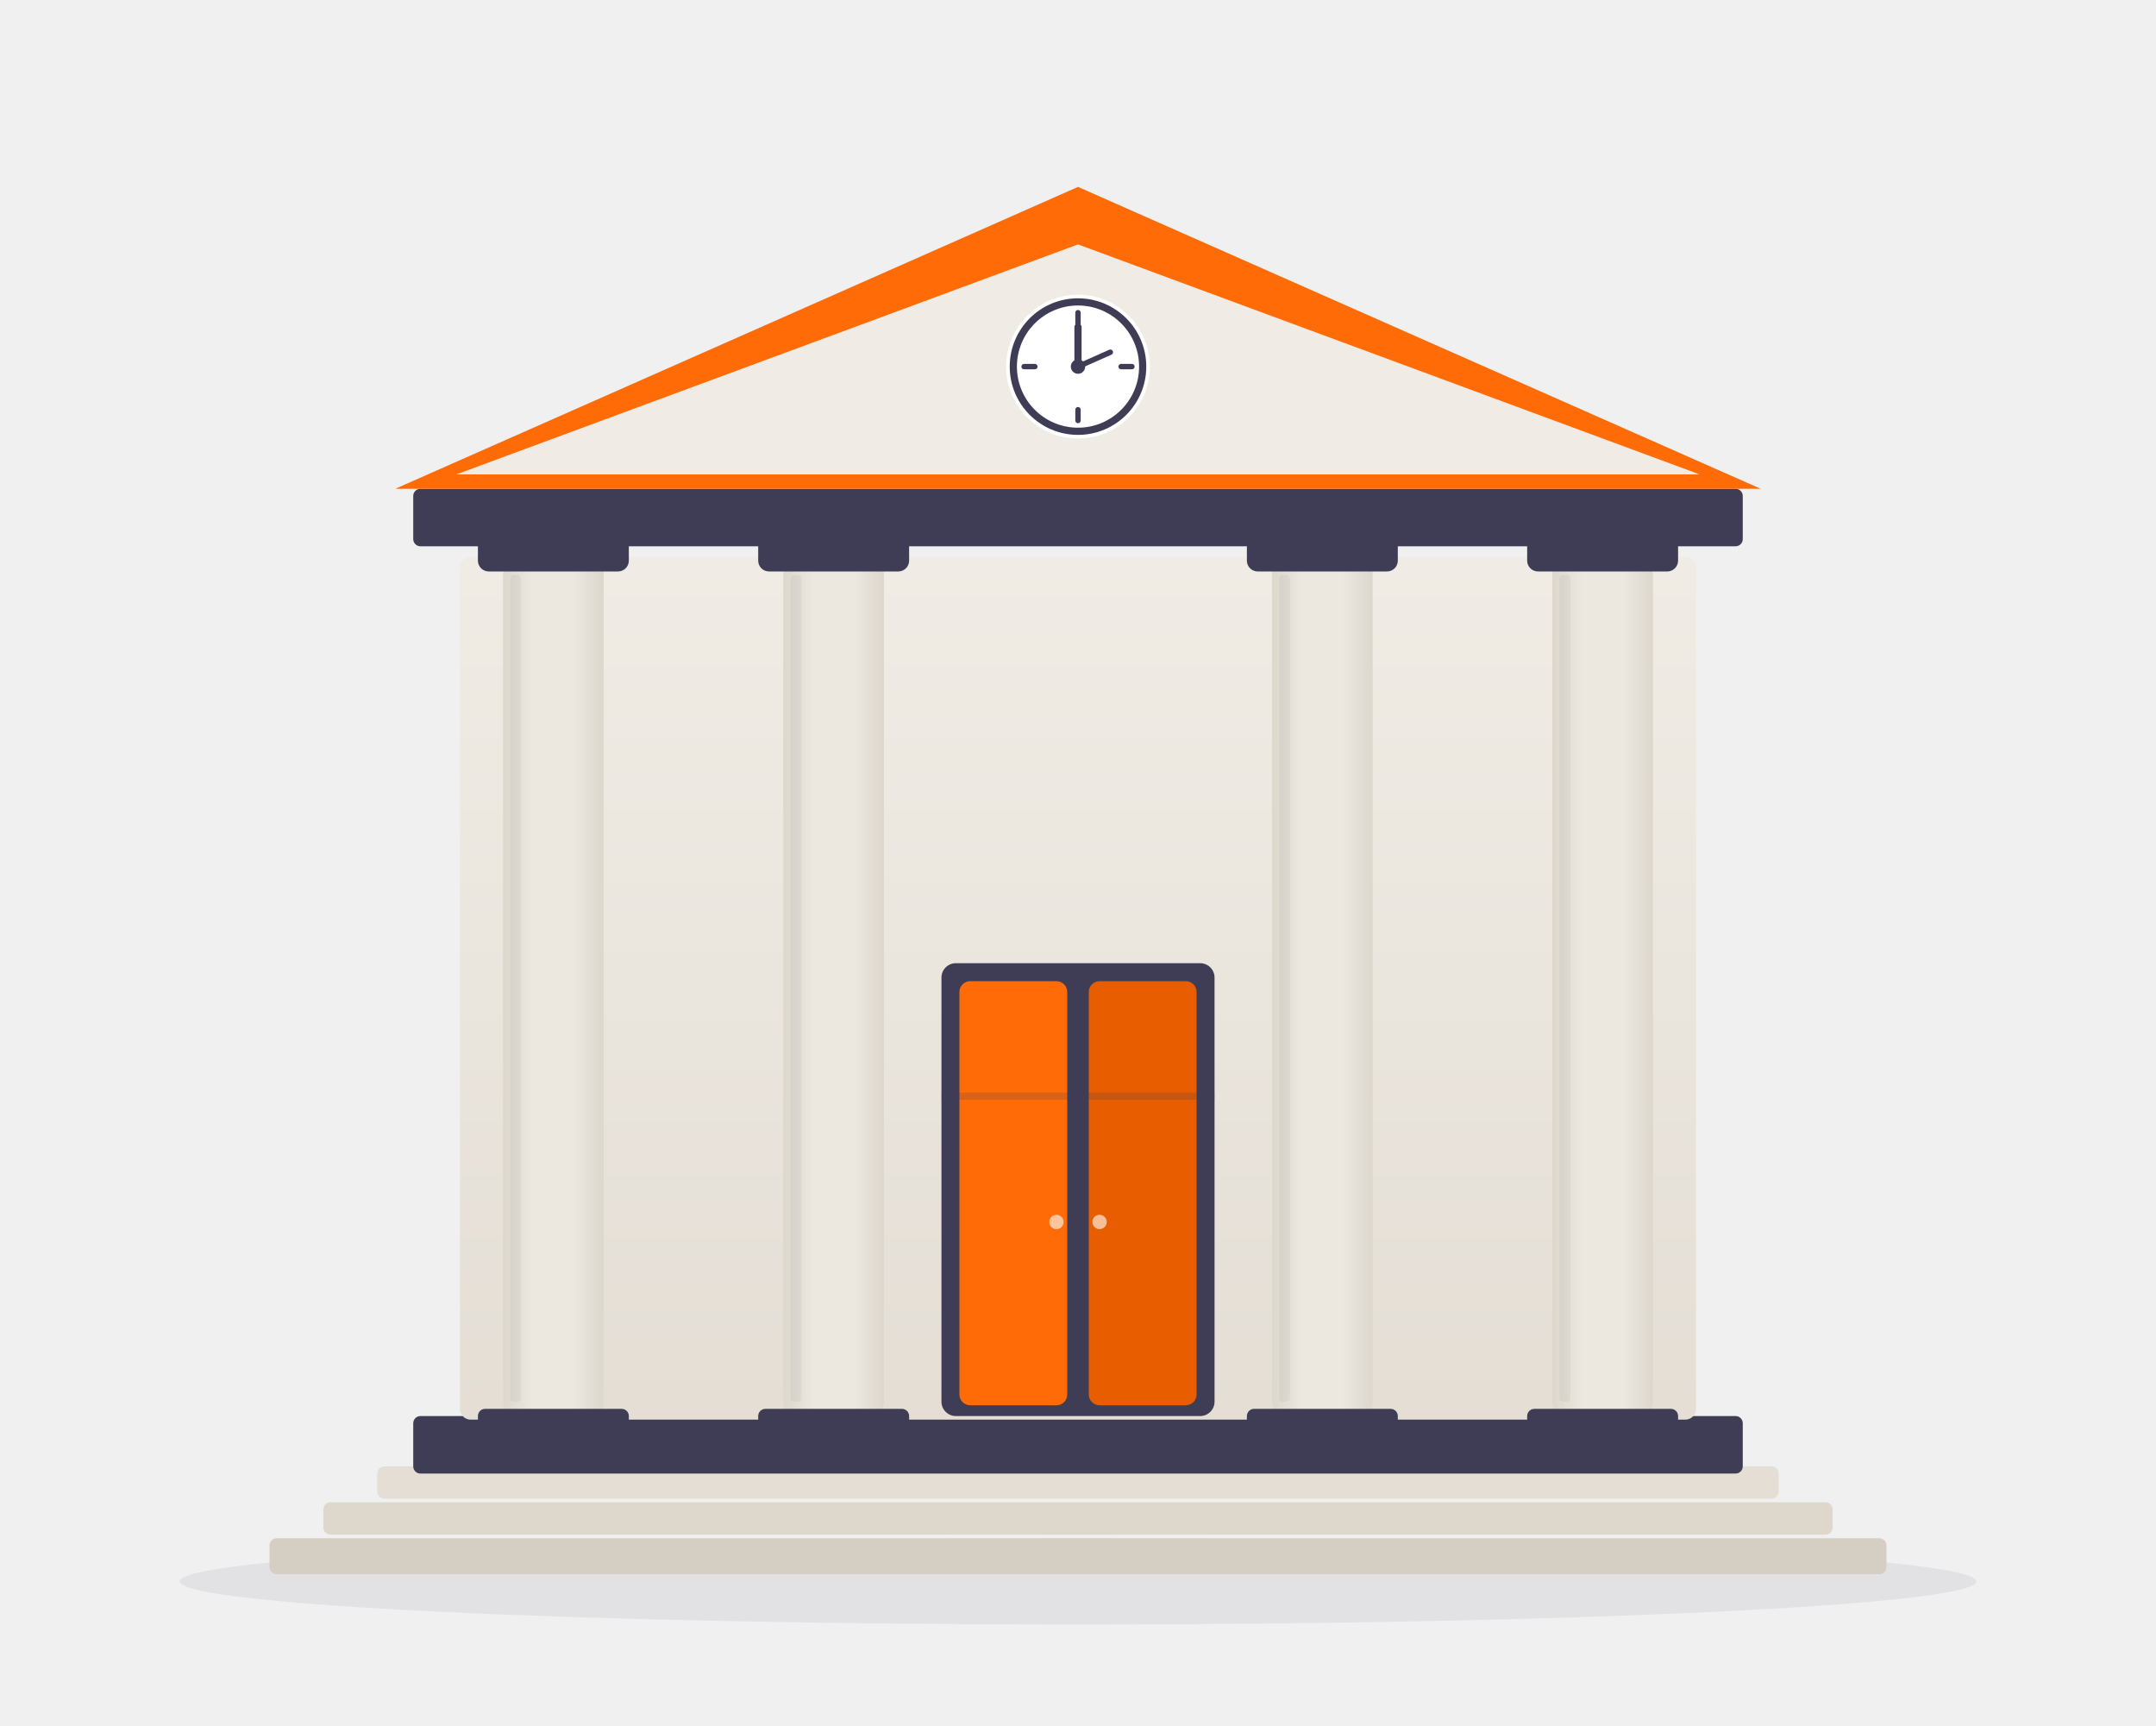
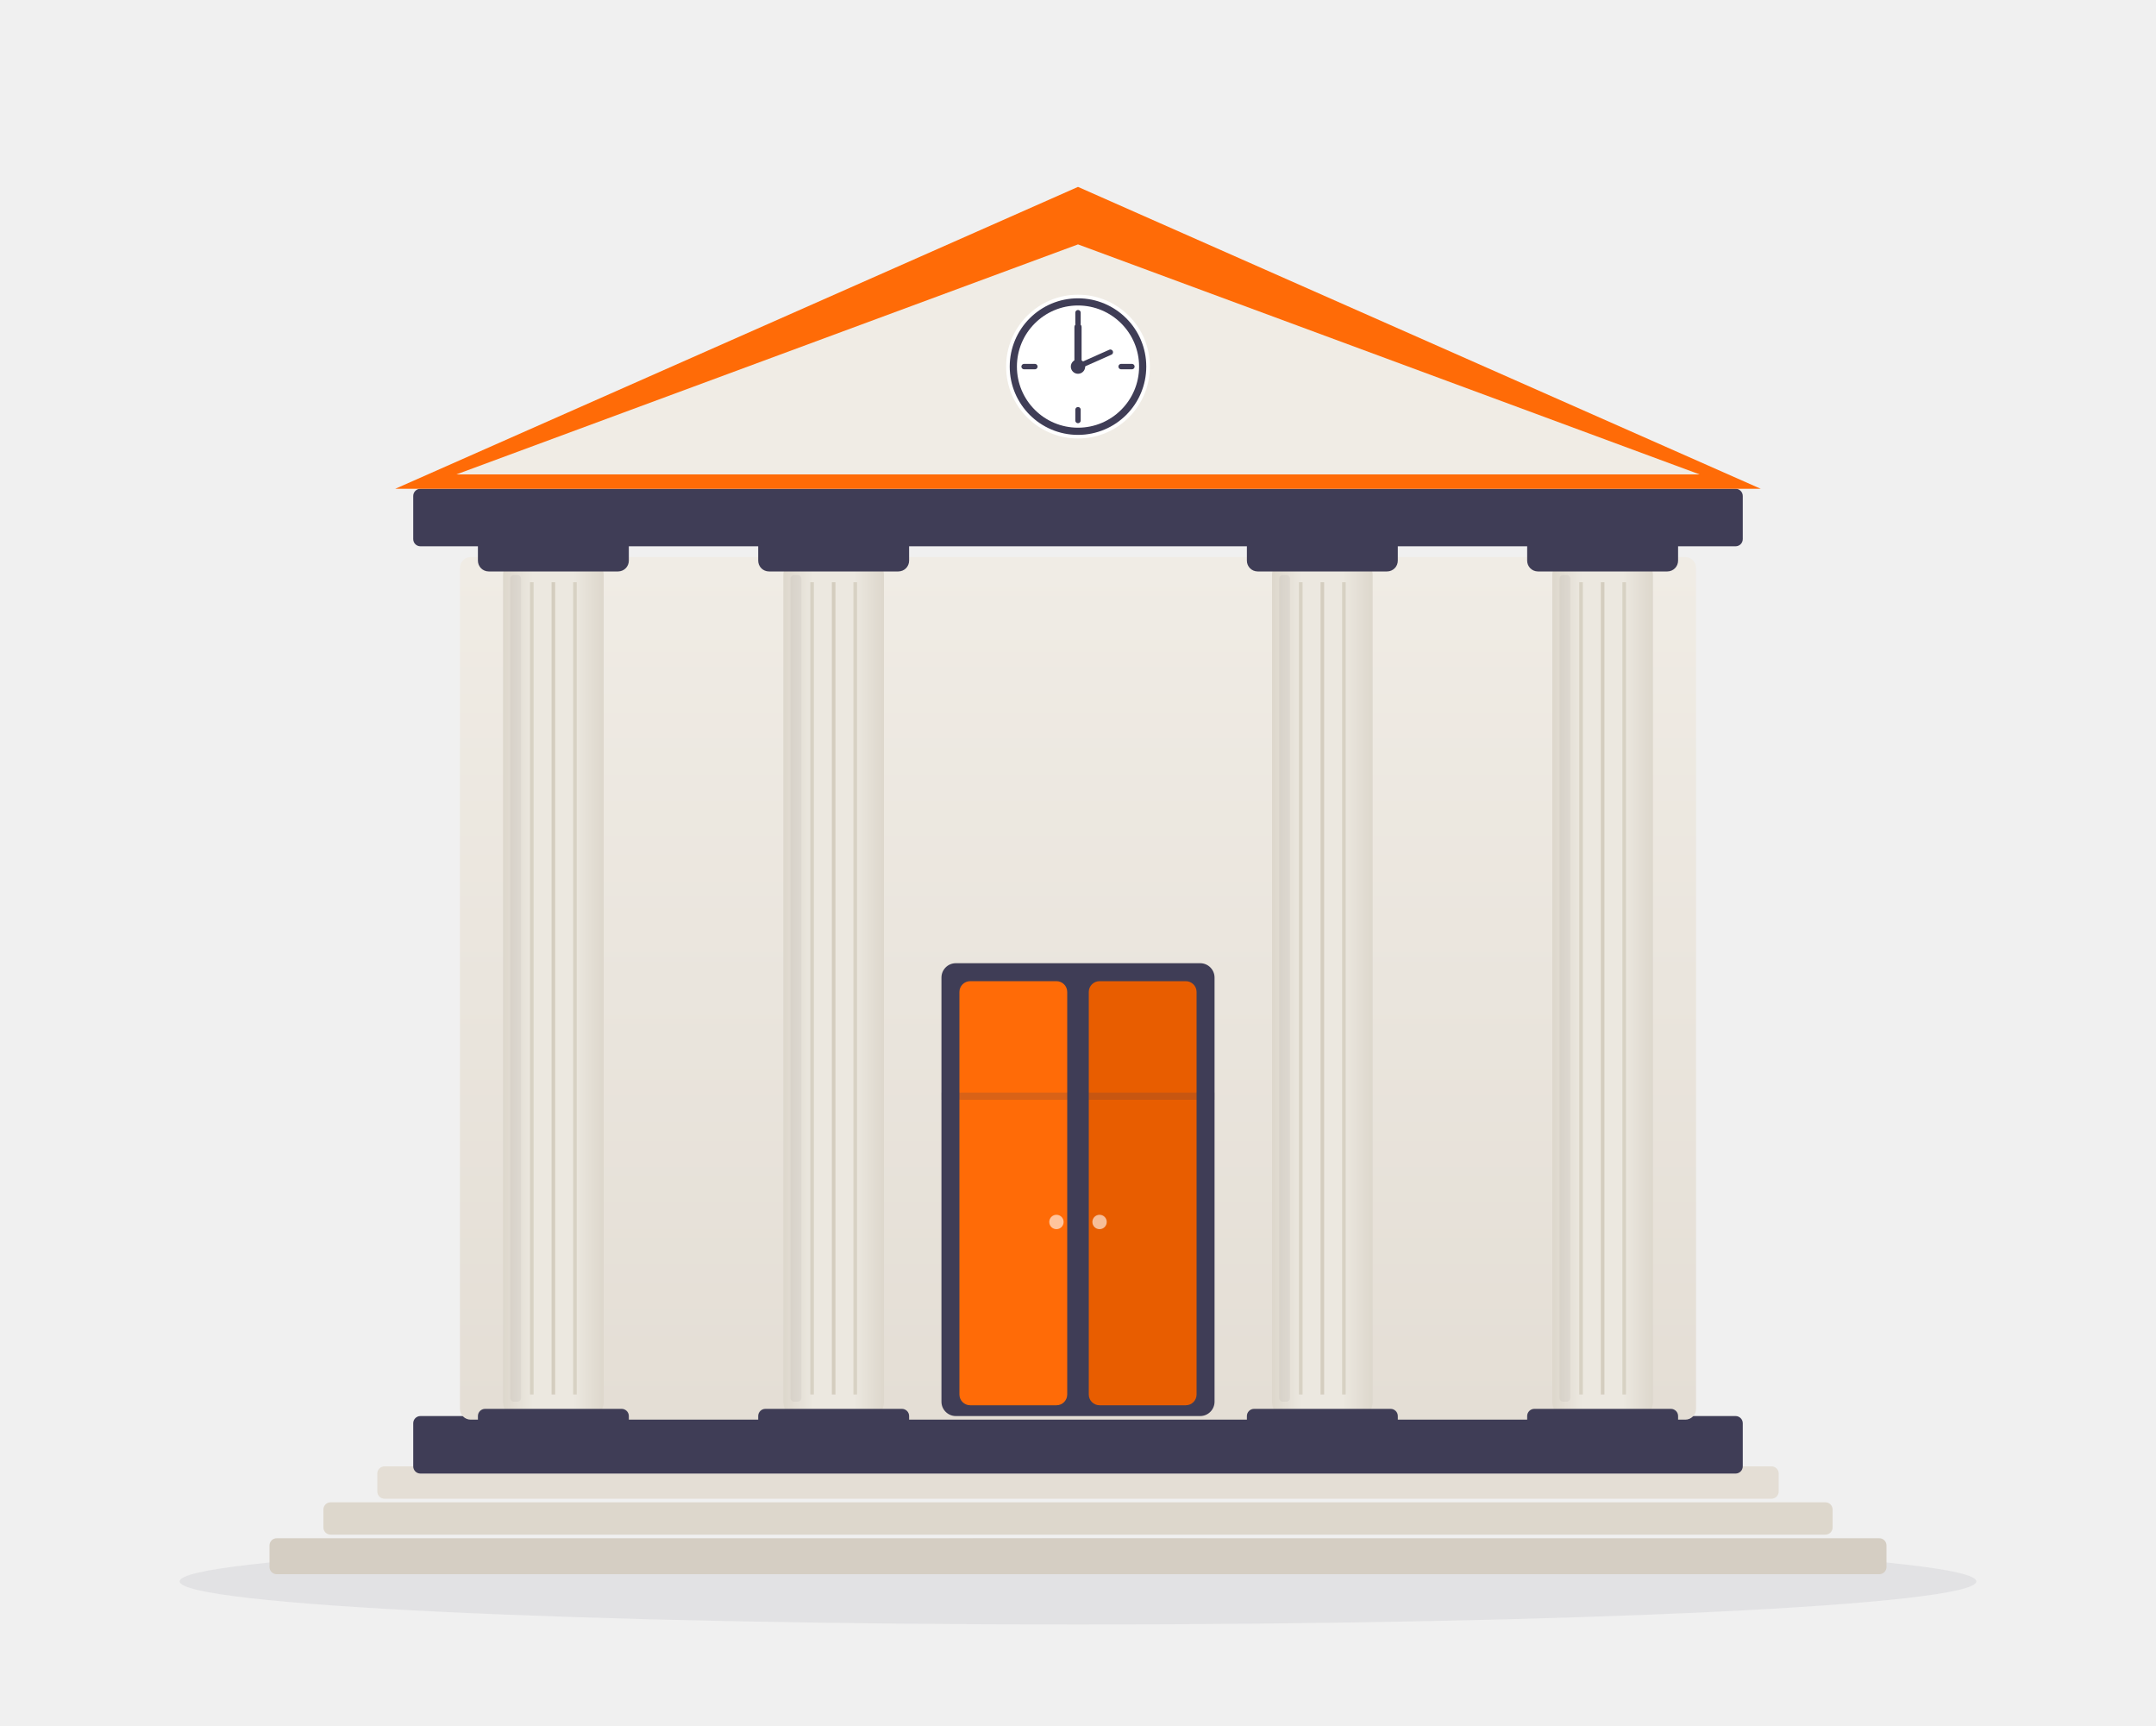
<svg xmlns="http://www.w3.org/2000/svg" width="600" height="480" viewBox="0 0 600 480" role="img">
  <defs>
    <linearGradient id="stoneWall" x1="0" y1="0" x2="0" y2="1">
      <stop offset="0%" stop-color="#f0ece5" />
      <stop offset="100%" stop-color="#e4ded5" />
    </linearGradient>
    <linearGradient id="col" x1="0" y1="0" x2="1" y2="0">
      <stop offset="0%" stop-color="#ddd7cc" />
      <stop offset="30%" stop-color="#ece8e0" />
      <stop offset="70%" stop-color="#ece8e0" />
      <stop offset="100%" stop-color="#ddd7cc" />
    </linearGradient>
  </defs>
  <ellipse cx="300" cy="440" rx="250" ry="12" fill="#3f3d56" opacity="0.08" />
  <rect x="105" y="408" width="390" height="9" rx="2" fill="#e4ded5" />
  <rect x="90" y="418" width="420" height="9" rx="2" fill="#ddd7cc" />
  <rect x="75" y="428" width="450" height="10" rx="2" fill="#d5cec3" />
  <rect x="115" y="394" width="370" height="16" rx="2" fill="#3f3d56" />
  <rect x="128" y="155" width="344" height="240" rx="3" fill="url(#stoneWall)" />
  <rect x="262" y="268" width="76" height="126" rx="4" fill="#3f3d56" />
  <rect x="267" y="273" width="30" height="118" rx="3" fill="#FF6B07" />
  <rect x="303" y="273" width="30" height="118" rx="3" fill="#e85d00" />
  <rect x="262" y="304" width="76" height="2" fill="#3f3d56" opacity="0.2" />
  <circle cx="294" cy="340" r="2" fill="#fff" opacity="0.6" />
  <circle cx="306" cy="340" r="2" fill="#fff" opacity="0.6" />
  <rect x="140" y="155" width="28" height="240" rx="5" fill="url(#col)" />
  <rect x="218" y="155" width="28" height="240" rx="5" fill="url(#col)" />
  <rect x="354" y="155" width="28" height="240" rx="5" fill="url(#col)" />
  <rect x="432" y="155" width="28" height="240" rx="5" fill="url(#col)" />
+   <line x1="148" y1="162" x2="148" y2="388" stroke="#c4bba8" stroke-width="1" opacity="0.5" />
+   <line x1="154" y1="162" x2="154" y2="388" stroke="#c4bba8" stroke-width="1" opacity="0.6" />
+   <line x1="160" y1="162" x2="160" y2="388" stroke="#c4bba8" stroke-width="1" opacity="0.5" />
+   <line x1="226" y1="162" x2="226" y2="388" stroke="#c4bba8" stroke-width="1" opacity="0.5" />
+   <line x1="232" y1="162" x2="232" y2="388" stroke="#c4bba8" stroke-width="1" opacity="0.6" />
+   <line x1="238" y1="162" x2="238" y2="388" stroke="#c4bba8" stroke-width="1" opacity="0.5" />
+   <line x1="362" y1="162" x2="362" y2="388" stroke="#c4bba8" stroke-width="1" opacity="0.5" />
+   <line x1="368" y1="162" x2="368" y2="388" stroke="#c4bba8" stroke-width="1" opacity="0.6" />
+   <line x1="374" y1="162" x2="374" y2="388" stroke="#c4bba8" stroke-width="1" opacity="0.5" />
+   <line x1="440" y1="162" x2="440" y2="388" stroke="#c4bba8" stroke-width="1" opacity="0.5" />
+   <line x1="446" y1="162" x2="446" y2="388" stroke="#c4bba8" stroke-width="1" opacity="0.6" />
+   <line x1="452" y1="162" x2="452" y2="388" stroke="#c4bba8" stroke-width="1" opacity="0.5" />
  <rect x="142" y="160" width="3" height="230" rx="1" fill="#000" opacity="0.04" />
  <rect x="220" y="160" width="3" height="230" rx="1" fill="#000" opacity="0.04" />
  <rect x="356" y="160" width="3" height="230" rx="1" fill="#000" opacity="0.04" />
  <rect x="434" y="160" width="3" height="230" rx="1" fill="#000" opacity="0.04" />
  <rect x="133" y="149" width="42" height="10" rx="3" fill="#3f3d56" />
  <rect x="211" y="149" width="42" height="10" rx="3" fill="#3f3d56" />
  <rect x="347" y="149" width="42" height="10" rx="3" fill="#3f3d56" />
  <rect x="425" y="149" width="42" height="10" rx="3" fill="#3f3d56" />
  <rect x="133" y="392" width="42" height="5" rx="2" fill="#3f3d56" />
  <rect x="211" y="392" width="42" height="5" rx="2" fill="#3f3d56" />
  <rect x="347" y="392" width="42" height="5" rx="2" fill="#3f3d56" />
  <rect x="425" y="392" width="42" height="5" rx="2" fill="#3f3d56" />
  <rect x="115" y="136" width="370" height="16" rx="2" fill="#3f3d56" />
  <polygon points="300,52 110,136 490,136" fill="#FF6B07" />
  <polygon points="300,68 127,132 473,132" fill="#f0ece5" />
  <circle cx="300" cy="102" r="20" fill="#fff" />
  <circle cx="300" cy="102" r="18" fill="#fff" stroke="#3f3d56" stroke-width="2" />
  <line x1="300" y1="87" x2="300" y2="90" stroke="#3f3d56" stroke-width="1.5" stroke-linecap="round" />
  <line x1="300" y1="114" x2="300" y2="117" stroke="#3f3d56" stroke-width="1.5" stroke-linecap="round" />
  <line x1="285" y1="102" x2="288" y2="102" stroke="#3f3d56" stroke-width="1.5" stroke-linecap="round" />
  <line x1="312" y1="102" x2="315" y2="102" stroke="#3f3d56" stroke-width="1.5" stroke-linecap="round" />
  <line x1="300" y1="102" x2="300" y2="91" stroke="#3f3d56" stroke-width="2" stroke-linecap="round" />
  <line x1="300" y1="102" x2="309" y2="98" stroke="#3f3d56" stroke-width="1.5" stroke-linecap="round" />
  <circle cx="300" cy="102" r="2" fill="#3f3d56" />
</svg>
